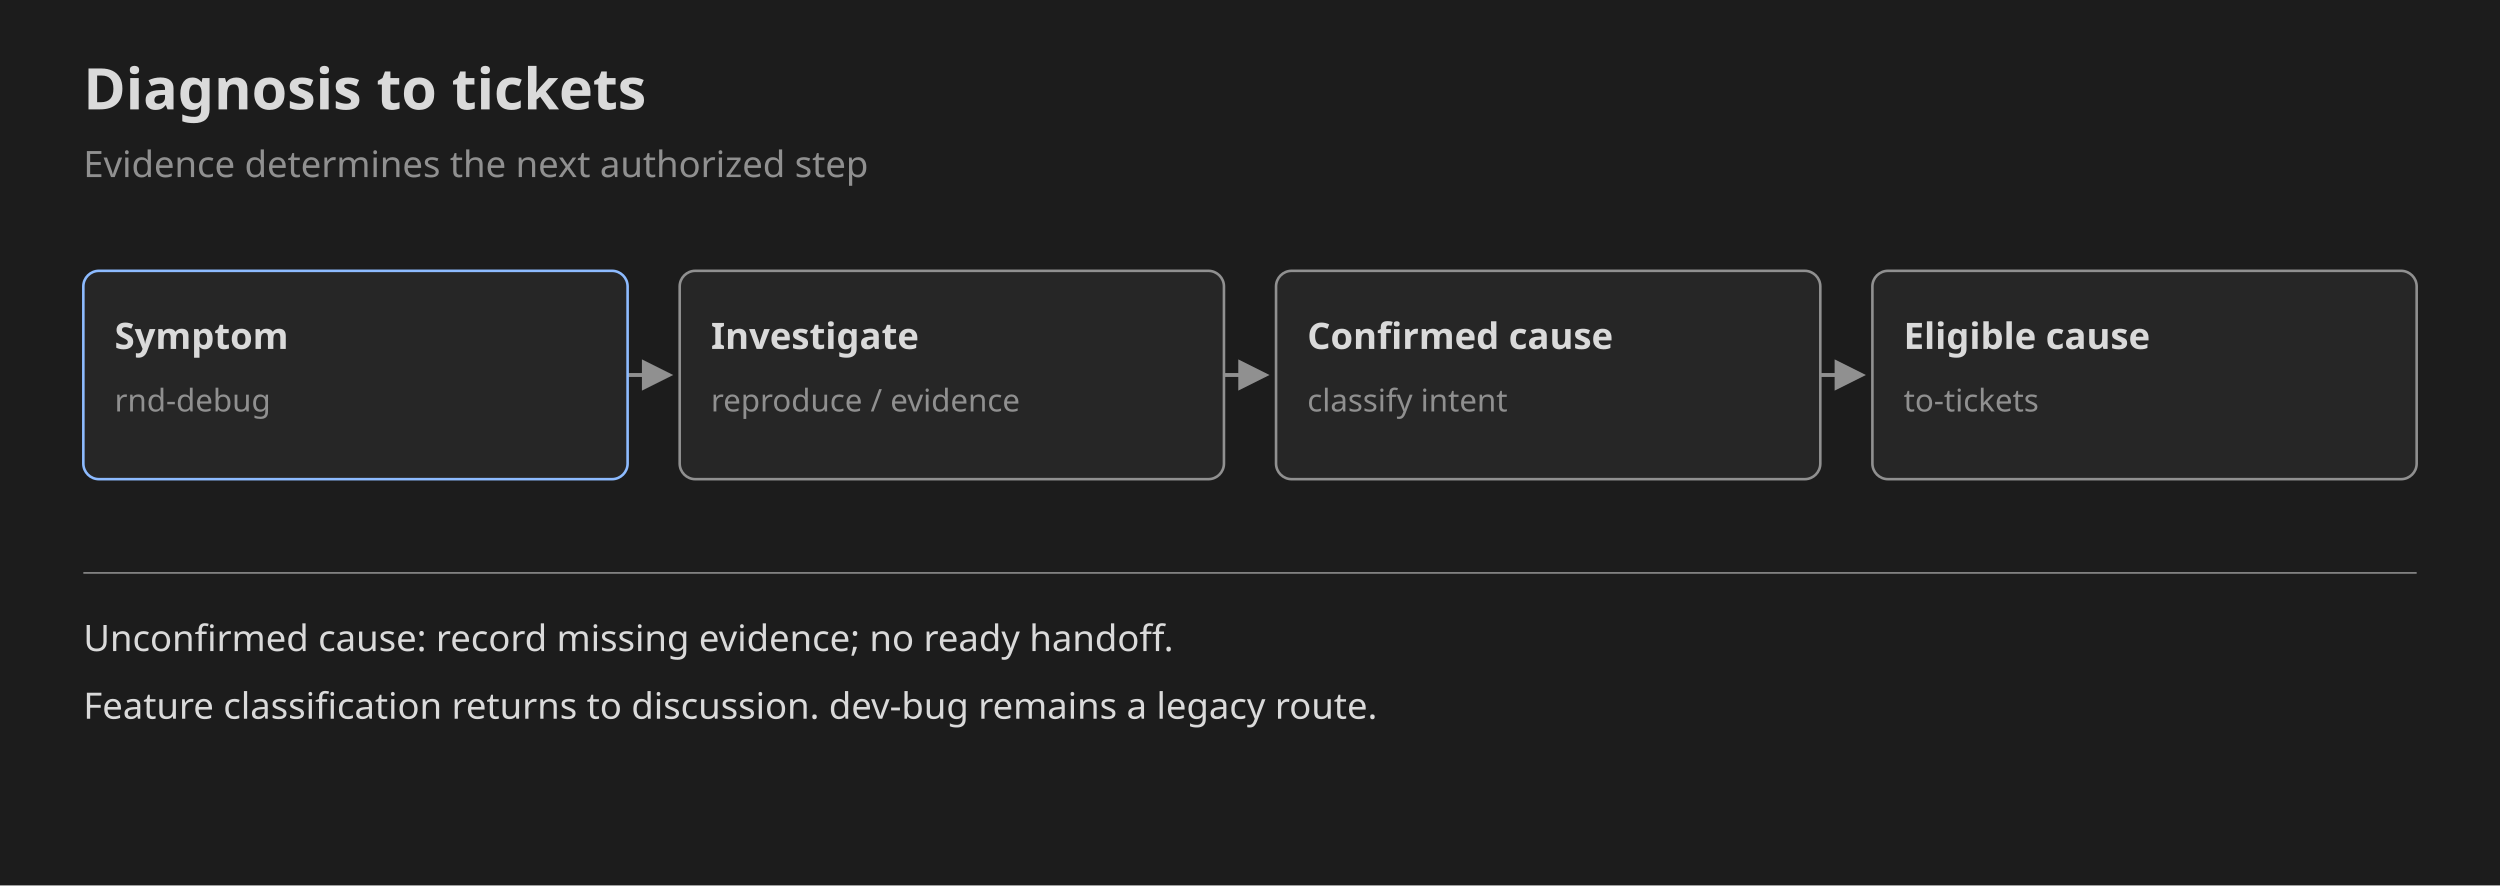
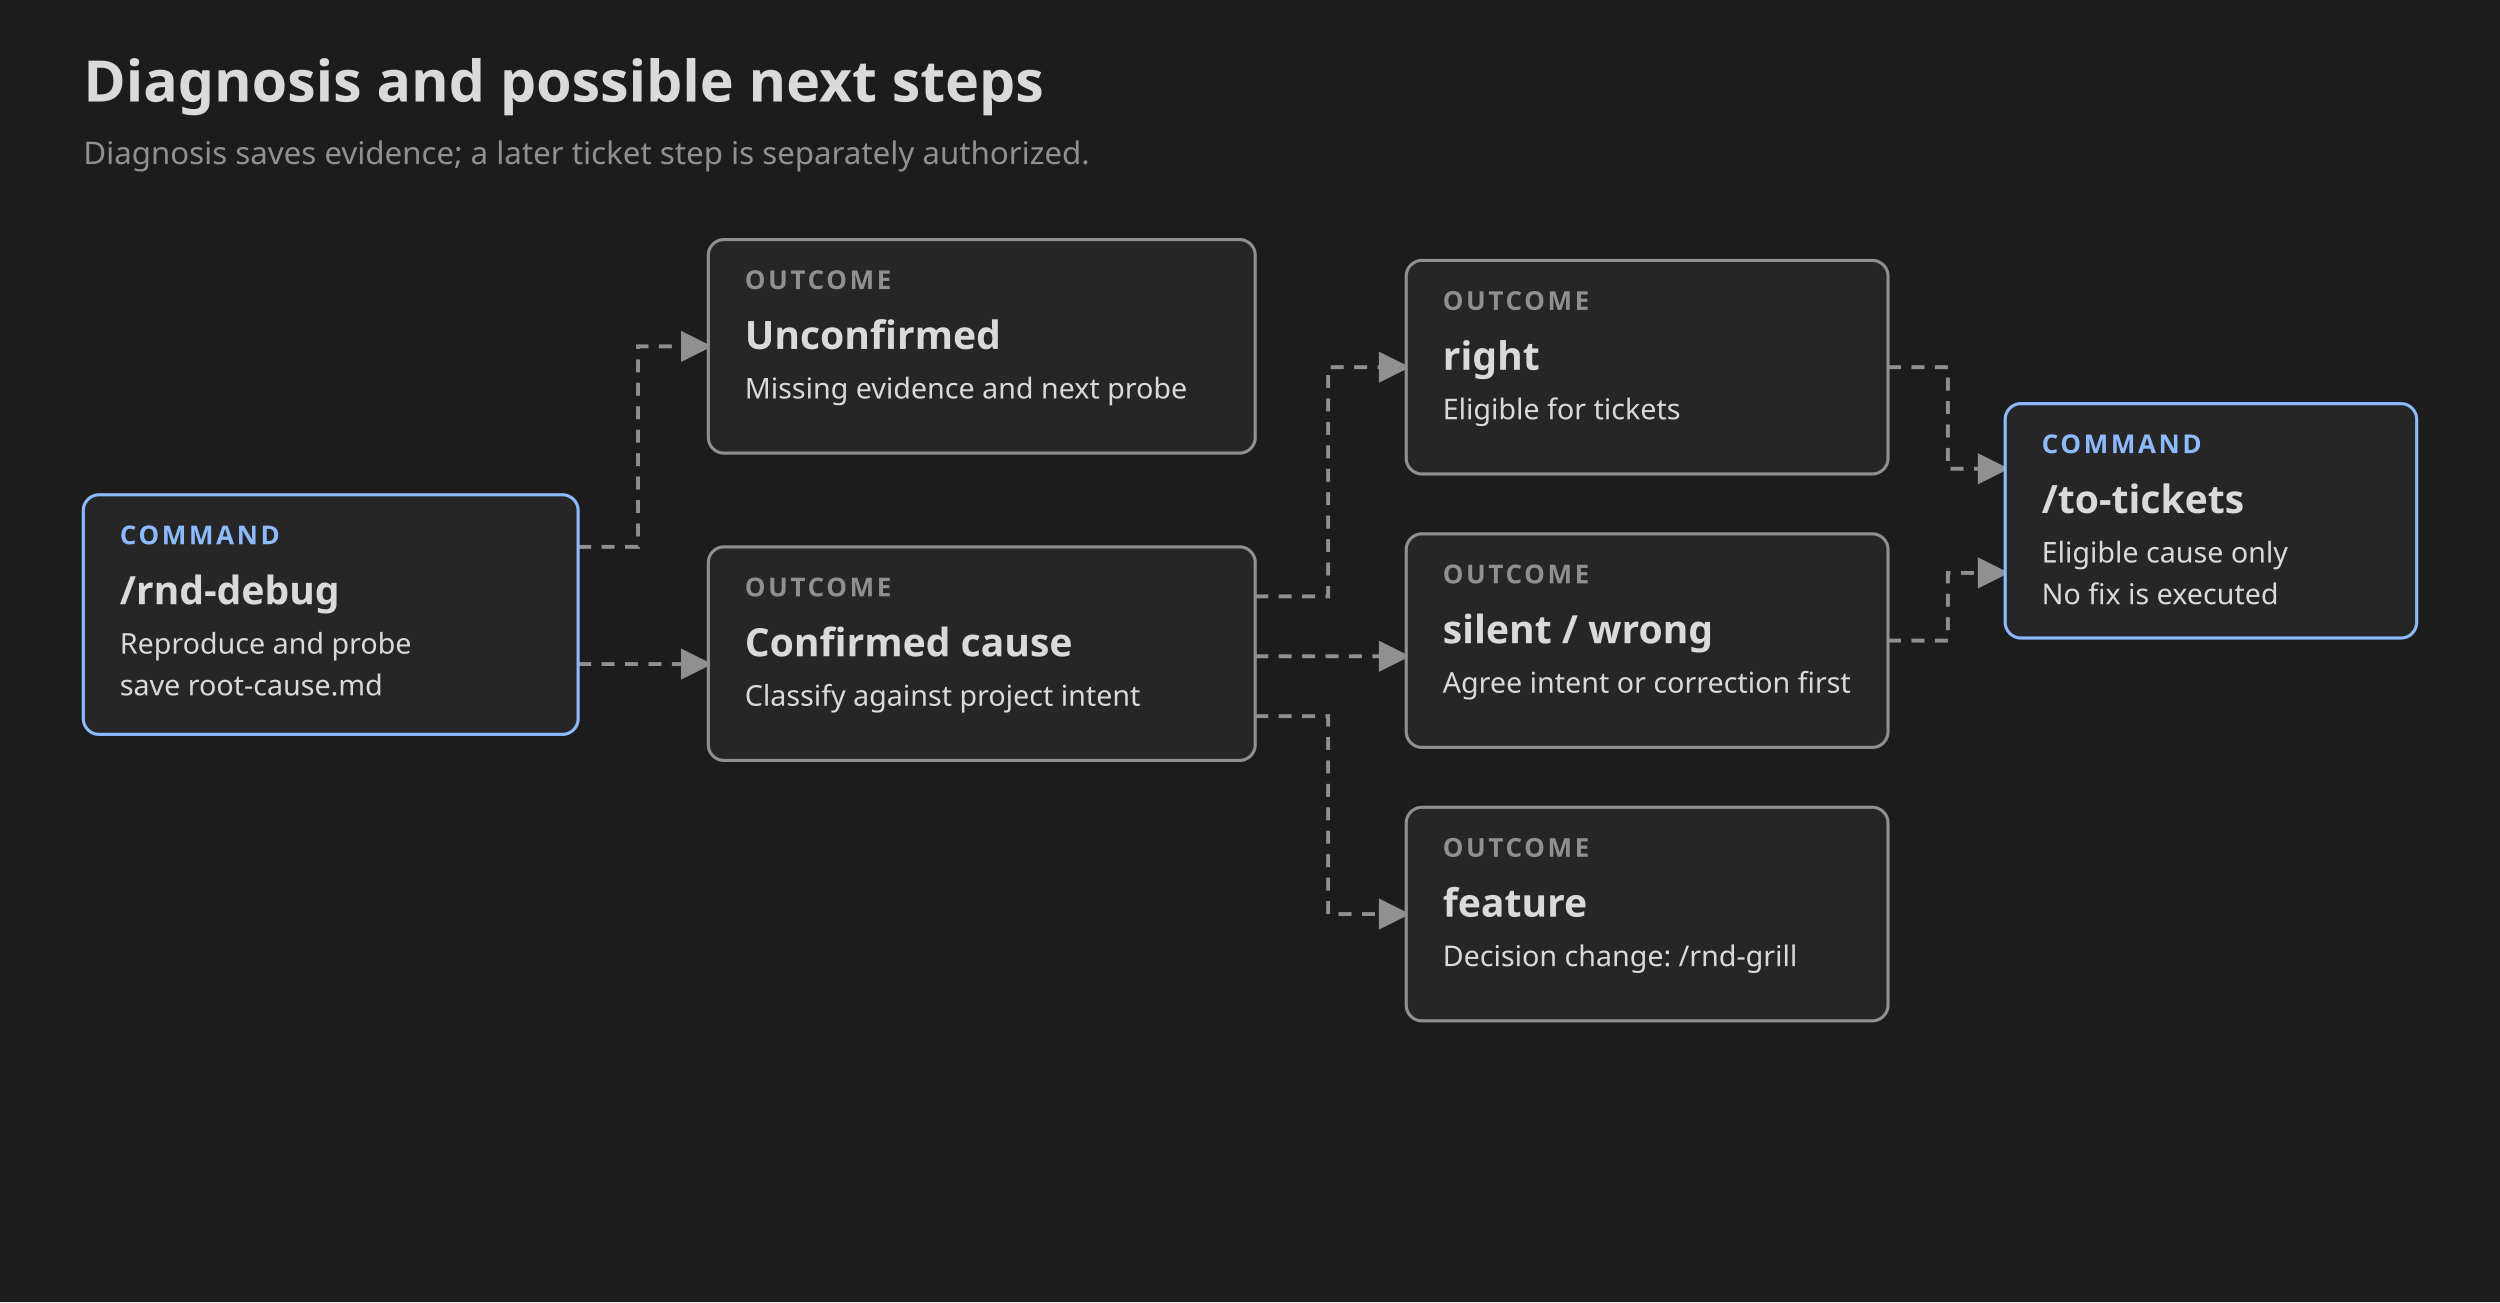
- <svg xmlns="http://www.w3.org/2000/svg" viewBox="0 0 960 340" role="img" aria-labelledby="nxs-bug-dark-title nxs-bug-dark-desc">
+ <svg xmlns="http://www.w3.org/2000/svg" viewBox="0 0 960 500" role="img" aria-labelledby="nxs-bug-dark-title nxs-bug-dark-desc">
  <defs>
    <marker id="nxs-bug-dark-arrow" markerWidth="8" markerHeight="8" refX="7" refY="4" orient="auto">
      <path d="M0 0 L8 4 L0 8 Z" fill="#909090" />
    </marker>
  </defs>
-   <rect width="960" height="340" fill="#1c1c1c" />
-   <text x="32" y="42" fill="#dadada" font-family="system-ui, sans-serif" font-size="22" font-weight="600">Diagnosis to tickets</text>
-   <text x="32" y="68" fill="#909090" font-family="system-ui, sans-serif" font-size="14">Evidence determines the next authorized step</text>
-   <path d="M 241 144 H 257" stroke="#909090" stroke-width="1.5" fill="none" marker-end="url(#nxs-bug-dark-arrow)" />
-   <path d="M 470 144 H 486" stroke="#909090" stroke-width="1.5" fill="none" marker-end="url(#nxs-bug-dark-arrow)" />
-   <path d="M 699 144 H 715" stroke="#909090" stroke-width="1.5" fill="none" marker-end="url(#nxs-bug-dark-arrow)" />
-   <rect x="32" y="104" width="209" height="80" rx="6" fill="#262626" stroke="#8dbbff" />
-   <text x="44" y="134" fill="#dadada" font-family="system-ui, sans-serif" font-size="14" font-weight="600">Symptom</text>
-   <text x="44" y="158" fill="#909090" font-family="system-ui, sans-serif" font-size="12">rnd-debug</text>
-   <rect x="261" y="104" width="209" height="80" rx="6" fill="#262626" stroke="#909090" />
-   <text x="273" y="134" fill="#dadada" font-family="system-ui, sans-serif" font-size="14" font-weight="600">Investigate</text>
-   <text x="273" y="158" fill="#909090" font-family="system-ui, sans-serif" font-size="12">reproduce / evidence</text>
-   <rect x="490" y="104" width="209" height="80" rx="6" fill="#262626" stroke="#909090" />
-   <text x="502" y="134" fill="#dadada" font-family="system-ui, sans-serif" font-size="14" font-weight="600">Confirmed cause</text>
-   <text x="502" y="158" fill="#909090" font-family="system-ui, sans-serif" font-size="12">classify intent</text>
-   <rect x="719" y="104" width="209" height="80" rx="6" fill="#262626" stroke="#909090" />
-   <text x="731" y="134" fill="#dadada" font-family="system-ui, sans-serif" font-size="14" font-weight="600">Eligible cause</text>
-   <text x="731" y="158" fill="#909090" font-family="system-ui, sans-serif" font-size="12">to-tickets</text>
-   <path d="M32 220 H928" stroke="#909090" stroke-width="0.6" />
-   <text x="32" y="250" fill="#dadada" font-family="system-ui, sans-serif" font-size="14">Unconfirmed cause: record missing evidence; no ready handoff.</text>
-   <text x="32" y="276" fill="#dadada" font-family="system-ui, sans-serif" font-size="14">Feature classification returns to discussion. dev-bug remains a legacy route.</text>
+   <rect width="960" height="500" fill="#1c1c1c" />
+   <text x="32" y="39" fill="#dadada" font-family="system-ui,sans-serif" font-size="22" font-weight="650">Diagnosis and possible next steps</text>
+   <text x="32" y="63" fill="#909090" font-family="system-ui,sans-serif" font-size="12">Diagnosis saves evidence; a later ticket step is separately authorized.</text>
+   <path d="M222 210 H245 V133 H272" fill="none" stroke="#909090" stroke-width="1.5" stroke-dasharray="5 4" marker-end="url(#nxs-bug-dark-arrow)" />
+   <path d="M222 255 H272" fill="none" stroke="#909090" stroke-width="1.5" stroke-dasharray="5 4" marker-end="url(#nxs-bug-dark-arrow)" />
+   <path d="M482 229 H510 V141 H540" fill="none" stroke="#909090" stroke-width="1.5" stroke-dasharray="5 4" marker-end="url(#nxs-bug-dark-arrow)" />
+   <path d="M482 252 H540" fill="none" stroke="#909090" stroke-width="1.5" stroke-dasharray="5 4" marker-end="url(#nxs-bug-dark-arrow)" />
+   <path d="M482 275 H510 V351 H540" fill="none" stroke="#909090" stroke-width="1.5" stroke-dasharray="5 4" marker-end="url(#nxs-bug-dark-arrow)" />
+   <path d="M725 141 H748 V180 H770" fill="none" stroke="#909090" stroke-width="1.5" stroke-dasharray="5 4" marker-end="url(#nxs-bug-dark-arrow)" />
+   <path d="M725 246 H748 V220 H770" fill="none" stroke="#909090" stroke-width="1.5" stroke-dasharray="5 4" marker-end="url(#nxs-bug-dark-arrow)" />
+   <rect x="32" y="190" width="190" height="92" rx="6" fill="#262626" stroke="#8dbbff" stroke-width="1.2" />
+   <text x="46" y="209" fill="#8dbbff" font-family="system-ui,sans-serif" font-size="10" font-weight="700" letter-spacing="1">COMMAND</text>
+   <text x="46" y="232" fill="#dadada" font-family="system-ui,sans-serif" font-size="15" font-weight="650">/rnd-debug</text>
+   <text x="46" y="251" fill="#dadada" font-family="system-ui,sans-serif" font-size="11">Reproduce and probe</text>
+   <text x="46" y="267" fill="#dadada" font-family="system-ui,sans-serif" font-size="11">save root-cause.md</text>
+   <rect x="272" y="92" width="210" height="82" rx="6" fill="#262626" stroke="#909090" stroke-width="1.2" />
+   <text x="286" y="111" fill="#909090" font-family="system-ui,sans-serif" font-size="10" font-weight="700" letter-spacing="1">OUTCOME</text>
+   <text x="286" y="134" fill="#dadada" font-family="system-ui,sans-serif" font-size="15" font-weight="650">Unconfirmed</text>
+   <text x="286" y="153" fill="#dadada" font-family="system-ui,sans-serif" font-size="11">Missing evidence and next probe</text>
+   <rect x="272" y="210" width="210" height="82" rx="6" fill="#262626" stroke="#909090" stroke-width="1.2" />
+   <text x="286" y="229" fill="#909090" font-family="system-ui,sans-serif" font-size="10" font-weight="700" letter-spacing="1">OUTCOME</text>
+   <text x="286" y="252" fill="#dadada" font-family="system-ui,sans-serif" font-size="15" font-weight="650">Confirmed cause</text>
+   <text x="286" y="271" fill="#dadada" font-family="system-ui,sans-serif" font-size="11">Classify against project intent</text>
+   <rect x="540" y="100" width="185" height="82" rx="6" fill="#262626" stroke="#909090" stroke-width="1.2" />
+   <text x="554" y="119" fill="#909090" font-family="system-ui,sans-serif" font-size="10" font-weight="700" letter-spacing="1">OUTCOME</text>
+   <text x="554" y="142" fill="#dadada" font-family="system-ui,sans-serif" font-size="15" font-weight="650">right</text>
+   <text x="554" y="161" fill="#dadada" font-family="system-ui,sans-serif" font-size="11">Eligible for tickets</text>
+   <rect x="540" y="205" width="185" height="82" rx="6" fill="#262626" stroke="#909090" stroke-width="1.2" />
+   <text x="554" y="224" fill="#909090" font-family="system-ui,sans-serif" font-size="10" font-weight="700" letter-spacing="1">OUTCOME</text>
+   <text x="554" y="247" fill="#dadada" font-family="system-ui,sans-serif" font-size="15" font-weight="650">silent / wrong</text>
+   <text x="554" y="266" fill="#dadada" font-family="system-ui,sans-serif" font-size="11">Agree intent or correction first</text>
+   <rect x="540" y="310" width="185" height="82" rx="6" fill="#262626" stroke="#909090" stroke-width="1.2" />
+   <text x="554" y="329" fill="#909090" font-family="system-ui,sans-serif" font-size="10" font-weight="700" letter-spacing="1">OUTCOME</text>
+   <text x="554" y="352" fill="#dadada" font-family="system-ui,sans-serif" font-size="15" font-weight="650">feature</text>
+   <text x="554" y="371" fill="#dadada" font-family="system-ui,sans-serif" font-size="11">Decision change: /rnd-grill</text>
+   <rect x="770" y="155" width="158" height="90" rx="6" fill="#262626" stroke="#8dbbff" stroke-width="1.2" />
+   <text x="784" y="174" fill="#8dbbff" font-family="system-ui,sans-serif" font-size="10" font-weight="700" letter-spacing="1">COMMAND</text>
+   <text x="784" y="197" fill="#dadada" font-family="system-ui,sans-serif" font-size="15" font-weight="650">/to-tickets</text>
+   <text x="784" y="216" fill="#dadada" font-family="system-ui,sans-serif" font-size="11">Eligible cause only</text>
+   <text x="784" y="232" fill="#dadada" font-family="system-ui,sans-serif" font-size="11">No fix is executed</text>
</svg>
